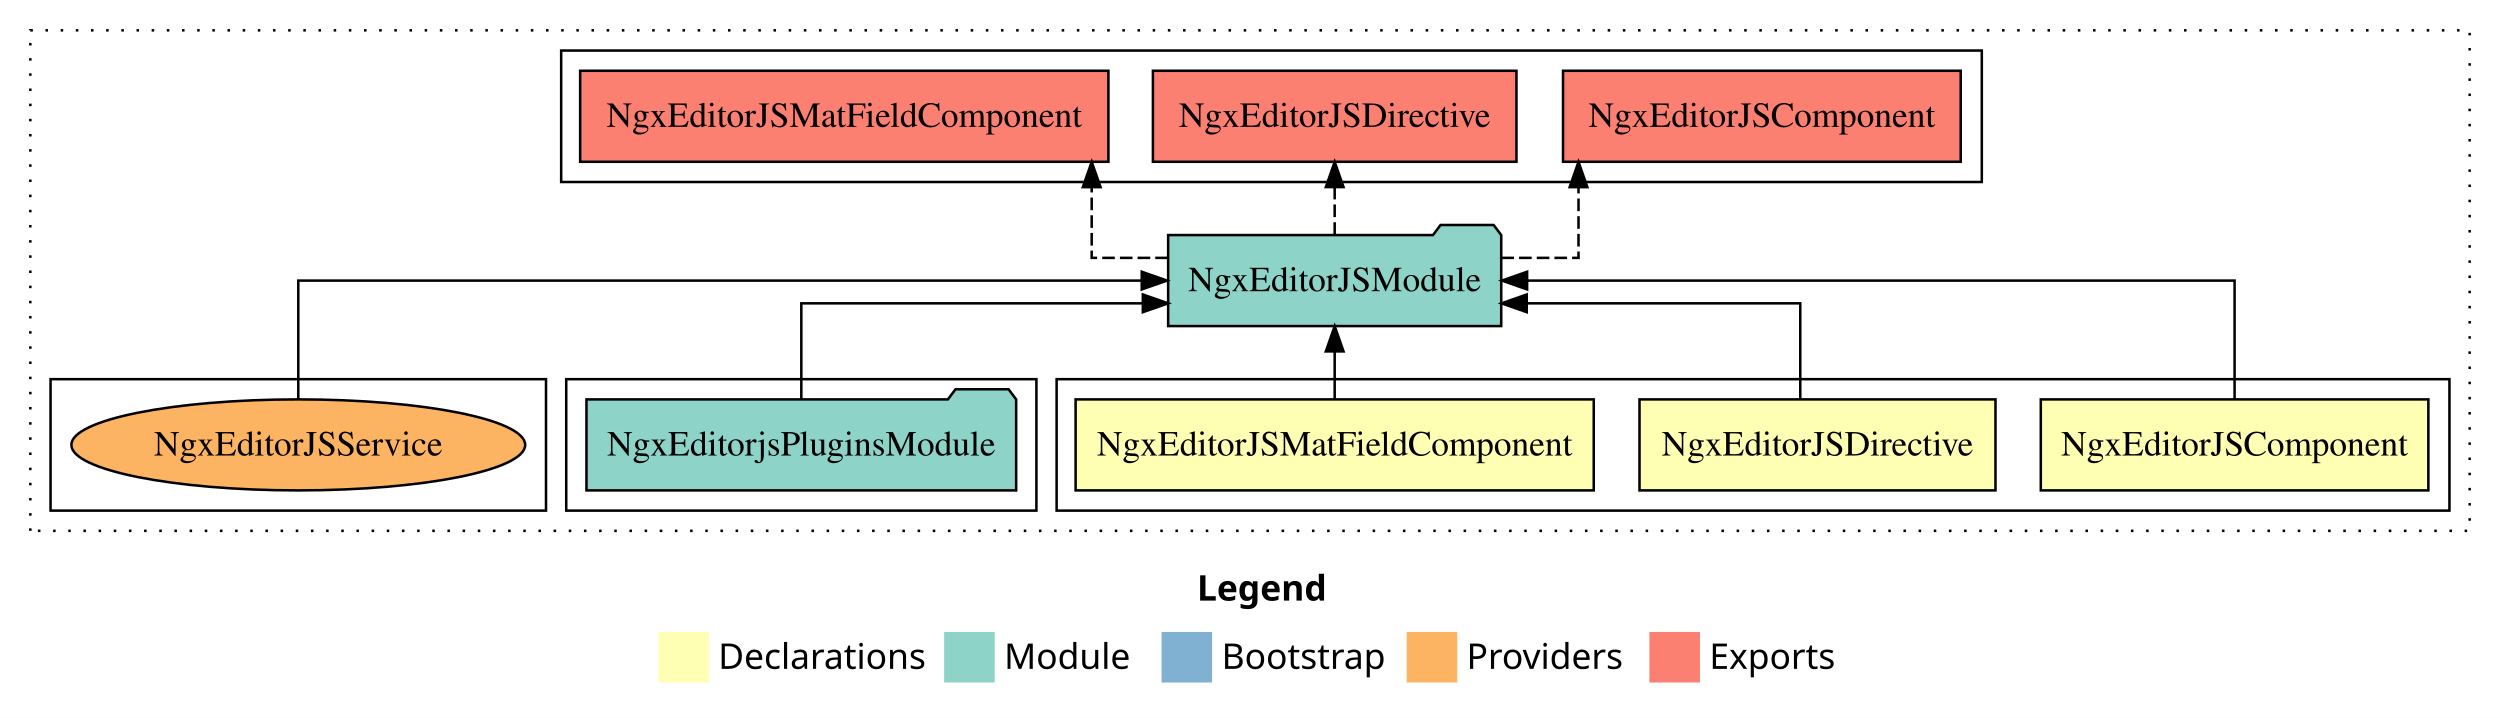
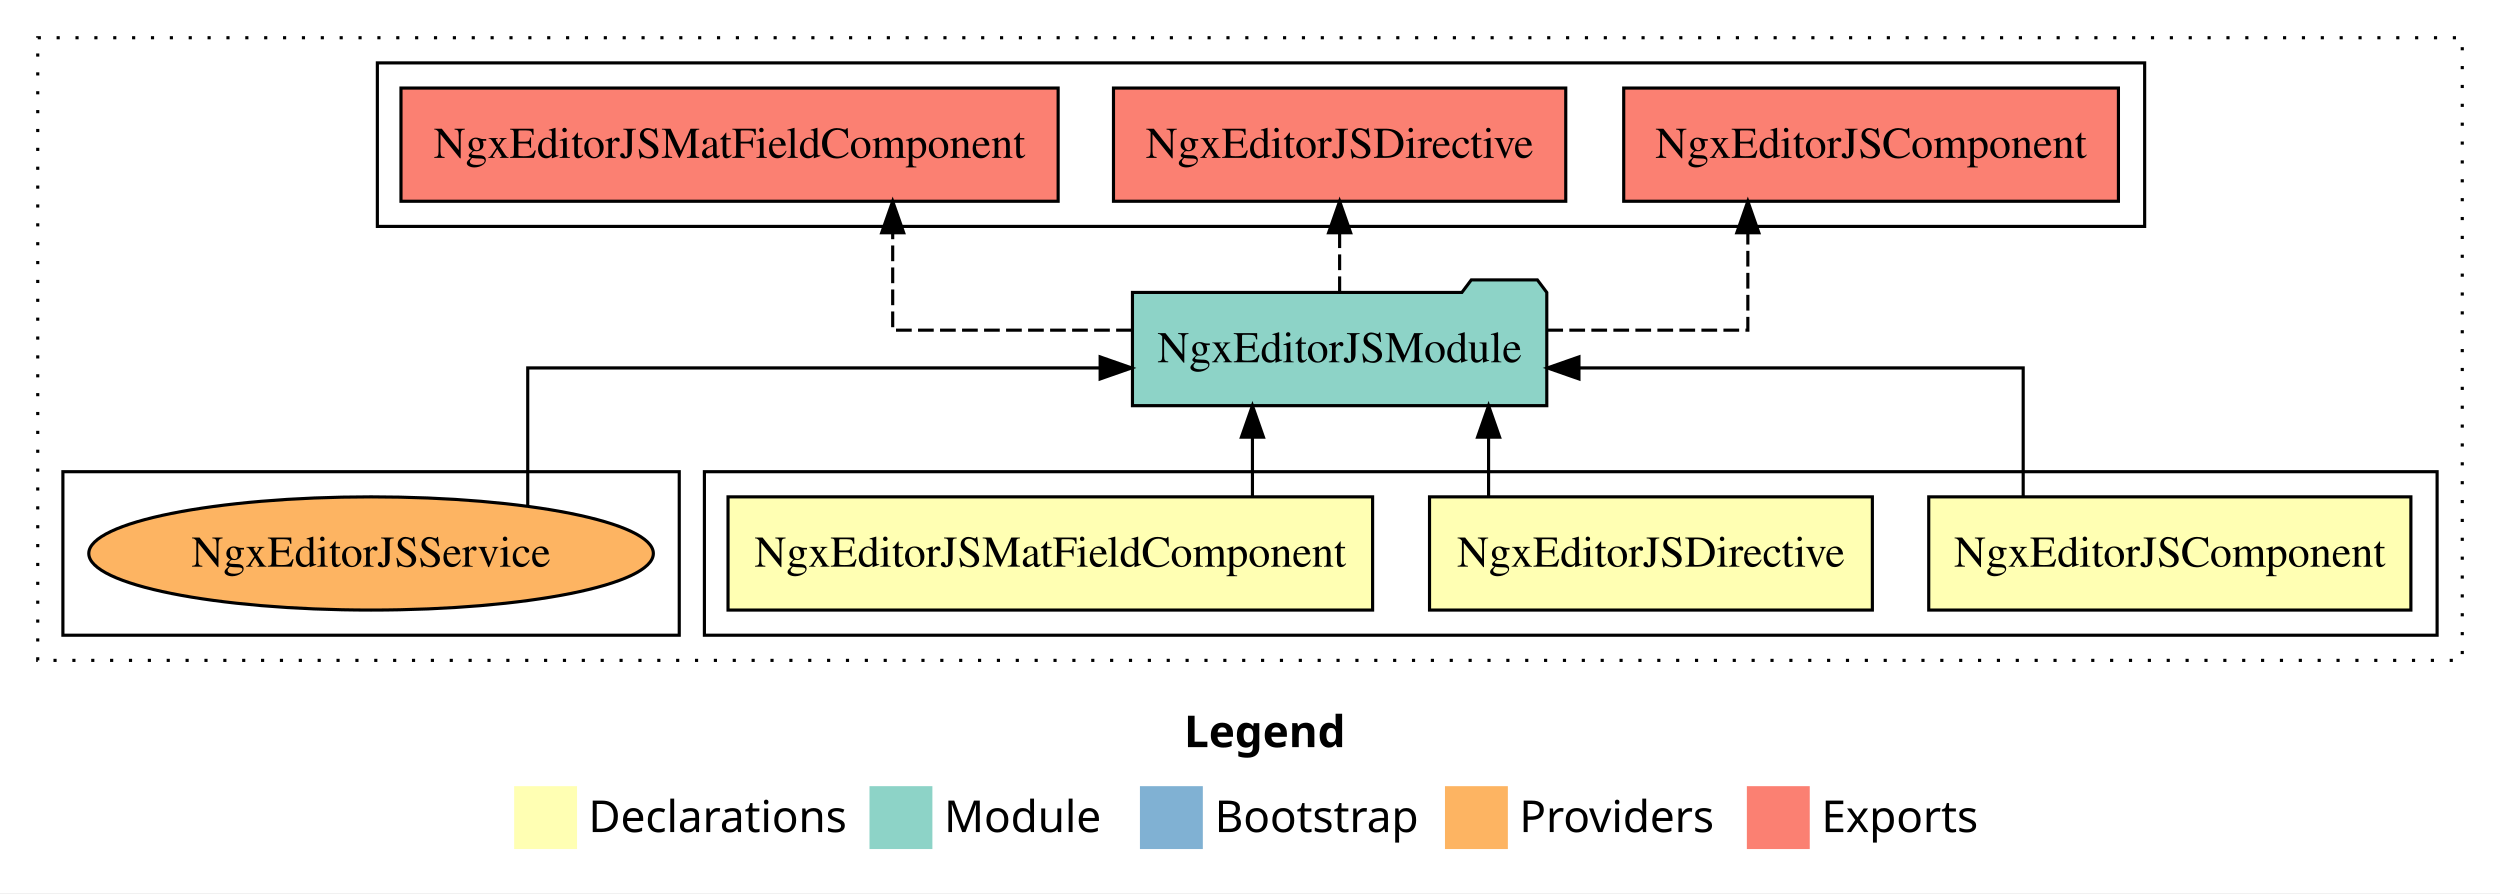
- <svg xmlns="http://www.w3.org/2000/svg" width="989pt" height="284pt" viewBox="0.00 0.00 989.00 284.00">
+ <svg xmlns="http://www.w3.org/2000/svg" width="795pt" height="284pt" viewBox="0.00 0.00 795.00 284.00">
  <g id="graph0" class="graph" transform="scale(1 1) rotate(0) translate(4 280)">
-     <polygon fill="#ffffff" stroke="transparent" points="-4,4 -4,-280 985,-280 985,4 -4,4" />
-     <text text-anchor="start" x="469.509" y="-42.4" font-family="sans-serif" font-weight="bold" font-size="14.00" fill="#000000">Legend</text>
-     <polygon fill="#ffffb3" stroke="transparent" points="256.5,-10 256.5,-30 276.5,-30 276.5,-10 256.5,-10" />
-     <text text-anchor="start" x="280.129" y="-15.4" font-family="sans-serif" font-size="14.00" fill="#000000">  Declarations</text>
-     <polygon fill="#8dd3c7" stroke="transparent" points="369.5,-10 369.5,-30 389.5,-30 389.5,-10 369.5,-10" />
-     <text text-anchor="start" x="393.225" y="-15.4" font-family="sans-serif" font-size="14.00" fill="#000000">  Module</text>
-     <polygon fill="#80b1d3" stroke="transparent" points="455.5,-10 455.5,-30 475.5,-30 475.5,-10 455.5,-10" />
-     <text text-anchor="start" x="479.281" y="-15.4" font-family="sans-serif" font-size="14.00" fill="#000000">  Bootstrap</text>
-     <polygon fill="#fdb462" stroke="transparent" points="552.5,-10 552.5,-30 572.5,-30 572.5,-10 552.5,-10" />
-     <text text-anchor="start" x="576.173" y="-15.4" font-family="sans-serif" font-size="14.00" fill="#000000">  Providers</text>
-     <polygon fill="#fb8072" stroke="transparent" points="648.5,-10 648.5,-30 668.5,-30 668.5,-10 648.5,-10" />
-     <text text-anchor="start" x="672.226" y="-15.4" font-family="sans-serif" font-size="14.00" fill="#000000">  Exports</text>
+     <polygon fill="#ffffff" stroke="transparent" points="-4,4 -4,-280 791,-280 791,4 -4,4" />
+     <text text-anchor="start" x="372.509" y="-42.4" font-family="sans-serif" font-weight="bold" font-size="14.00" fill="#000000">Legend</text>
+     <polygon fill="#ffffb3" stroke="transparent" points="159.5,-10 159.5,-30 179.5,-30 179.5,-10 159.5,-10" />
+     <text text-anchor="start" x="183.129" y="-15.4" font-family="sans-serif" font-size="14.00" fill="#000000">  Declarations</text>
+     <polygon fill="#8dd3c7" stroke="transparent" points="272.5,-10 272.5,-30 292.5,-30 292.5,-10 272.5,-10" />
+     <text text-anchor="start" x="296.225" y="-15.4" font-family="sans-serif" font-size="14.00" fill="#000000">  Module</text>
+     <polygon fill="#80b1d3" stroke="transparent" points="358.5,-10 358.5,-30 378.5,-30 378.5,-10 358.5,-10" />
+     <text text-anchor="start" x="382.281" y="-15.4" font-family="sans-serif" font-size="14.00" fill="#000000">  Bootstrap</text>
+     <polygon fill="#fdb462" stroke="transparent" points="455.5,-10 455.5,-30 475.5,-30 475.5,-10 455.5,-10" />
+     <text text-anchor="start" x="479.173" y="-15.4" font-family="sans-serif" font-size="14.00" fill="#000000">  Providers</text>
+     <polygon fill="#fb8072" stroke="transparent" points="551.5,-10 551.5,-30 571.5,-30 571.5,-10 551.5,-10" />
+     <text text-anchor="start" x="575.226" y="-15.4" font-family="sans-serif" font-size="14.00" fill="#000000">  Exports</text>
    <g id="clust1" class="cluster">
-       <polygon fill="none" stroke="#000000" stroke-dasharray="1,5" points="8,-70 8,-268 973,-268 973,-70 8,-70" />
+       <polygon fill="none" stroke="#000000" stroke-dasharray="1,5" points="8,-70 8,-268 779,-268 779,-70 8,-70" />
    </g>
    <g id="clust2" class="cluster">
-       <polygon fill="none" stroke="#000000" points="414,-78 414,-130 965,-130 965,-78 414,-78" />
-     </g>
-     <g id="clust6" class="cluster">
-       <polygon fill="none" stroke="#000000" points="220,-78 220,-130 406,-130 406,-78 220,-78" />
+       <polygon fill="none" stroke="#000000" points="220,-78 220,-130 771,-130 771,-78 220,-78" />
    </g>
    <g id="clust7" class="cluster">
-       <polygon fill="none" stroke="#000000" points="218,-208 218,-260 780,-260 780,-208 218,-208" />
+       <polygon fill="none" stroke="#000000" points="116,-208 116,-260 678,-260 678,-208 116,-208" />
    </g>
    <g id="clust9" class="cluster">
      <polygon fill="none" stroke="#000000" points="16,-78 16,-130 212,-130 212,-78 16,-78" />
    </g>
    <g id="node1" class="node">
-       <polygon fill="#ffffb3" stroke="#000000" points="956.661,-122 803.339,-122 803.339,-86 956.661,-86 956.661,-122" />
-       <text text-anchor="middle" x="880" y="-99.8" font-family="Times,serif" font-size="14.00" fill="#000000">NgxEditorJSComponent</text>
+       <polygon fill="#ffffb3" stroke="#000000" points="762.661,-122 609.339,-122 609.339,-86 762.661,-86 762.661,-122" />
+       <text text-anchor="middle" x="686" y="-99.8" font-family="Times,serif" font-size="14.00" fill="#000000">NgxEditorJSComponent</text>
    </g>
    <g id="node4" class="node">
-       <polygon fill="#8dd3c7" stroke="#000000" points="589.878,-187 586.878,-191 565.878,-191 562.878,-187 458.122,-187 458.122,-151 589.878,-151 589.878,-187" />
-       <text text-anchor="middle" x="524" y="-164.8" font-family="Times,serif" font-size="14.00" fill="#000000">NgxEditorJSModule</text>
+       <polygon fill="#8dd3c7" stroke="#000000" points="487.878,-187 484.878,-191 463.878,-191 460.878,-187 356.122,-187 356.122,-151 487.878,-151 487.878,-187" />
+       <text text-anchor="middle" x="422" y="-164.8" font-family="Times,serif" font-size="14.00" fill="#000000">NgxEditorJSModule</text>
    </g>
    <g id="edge1" class="edge">
-       <path fill="none" stroke="#000000" d="M880,-122.106C880,-141.339 880,-169 880,-169 880,-169 600.127,-169 600.127,-169" />
-       <polygon fill="#000000" stroke="#000000" points="600.127,-165.5 590.127,-169 600.126,-172.5 600.127,-165.5" />
+       <path fill="none" stroke="#000000" d="M639.375,-122.022C639.375,-139.373 639.375,-163 639.375,-163 639.375,-163 498.105,-163 498.105,-163" />
+       <polygon fill="#000000" stroke="#000000" points="498.105,-159.5 488.105,-163 498.105,-166.5 498.105,-159.5" />
    </g>
    <g id="node2" class="node">
-       <polygon fill="#ffffb3" stroke="#000000" points="785.412,-122 644.588,-122 644.588,-86 785.412,-86 785.412,-122" />
-       <text text-anchor="middle" x="715" y="-99.8" font-family="Times,serif" font-size="14.00" fill="#000000">NgxEditorJSDirective</text>
+       <polygon fill="#ffffb3" stroke="#000000" points="591.412,-122 450.588,-122 450.588,-86 591.412,-86 591.412,-122" />
+       <text text-anchor="middle" x="521" y="-99.8" font-family="Times,serif" font-size="14.00" fill="#000000">NgxEditorJSDirective</text>
    </g>
    <g id="edge2" class="edge">
-       <path fill="none" stroke="#000000" d="M708.187,-122.027C708.187,-138.398 708.187,-160 708.187,-160 708.187,-160 599.976,-160 599.976,-160" />
-       <polygon fill="#000000" stroke="#000000" points="599.976,-156.5 589.976,-160 599.976,-163.5 599.976,-156.5" />
+       <path fill="none" stroke="#000000" d="M469.367,-122.106C469.367,-122.106 469.367,-140.991 469.367,-140.991" />
+       <polygon fill="#000000" stroke="#000000" points="465.867,-140.991 469.367,-150.991 472.867,-140.991 465.867,-140.991" />
    </g>
    <g id="node3" class="node">
-       <polygon fill="#ffffb3" stroke="#000000" points="626.489,-122 421.511,-122 421.511,-86 626.489,-86 626.489,-122" />
-       <text text-anchor="middle" x="524" y="-99.8" font-family="Times,serif" font-size="14.00" fill="#000000">NgxEditorJSMatFieldComponent</text>
+       <polygon fill="#ffffb3" stroke="#000000" points="432.489,-122 227.511,-122 227.511,-86 432.489,-86 432.489,-122" />
+       <text text-anchor="middle" x="330" y="-99.8" font-family="Times,serif" font-size="14.00" fill="#000000">NgxEditorJSMatFieldComponent</text>
    </g>
    <g id="edge3" class="edge">
-       <path fill="none" stroke="#000000" d="M524,-122.106C524,-122.106 524,-140.991 524,-140.991" />
-       <polygon fill="#000000" stroke="#000000" points="520.5,-140.991 524,-150.991 527.5,-140.991 520.5,-140.991" />
+       <path fill="none" stroke="#000000" d="M394.278,-122.106C394.278,-122.106 394.278,-140.991 394.278,-140.991" />
+       <polygon fill="#000000" stroke="#000000" points="390.778,-140.991 394.278,-150.991 397.778,-140.991 390.778,-140.991" />
+     </g>
+     <g id="node5" class="node">
+       <polygon fill="#fb8072" stroke="#000000" points="669.661,-252 512.339,-252 512.339,-216 669.661,-216 669.661,-252" />
+       <text text-anchor="middle" x="591" y="-229.8" font-family="Times,serif" font-size="14.00" fill="#000000">NgxEditorJSComponent </text>
+     </g>
+     <g id="edge4" class="edge">
+       <path fill="none" stroke="#000000" stroke-dasharray="5,2" d="M488.047,-175C520.116,-175 551.813,-175 551.813,-175 551.813,-175 551.813,-205.977 551.813,-205.977" />
+       <polygon fill="#000000" stroke="#000000" points="548.313,-205.977 551.813,-215.977 555.313,-205.977 548.313,-205.977" />
    </g>
    <g id="node6" class="node">
-       <polygon fill="#fb8072" stroke="#000000" points="771.661,-252 614.339,-252 614.339,-216 771.661,-216 771.661,-252" />
-       <text text-anchor="middle" x="693" y="-229.8" font-family="Times,serif" font-size="14.00" fill="#000000">NgxEditorJSComponent </text>
+       <polygon fill="#fb8072" stroke="#000000" points="493.911,-252 350.089,-252 350.089,-216 493.911,-216 493.911,-252" />
+       <text text-anchor="middle" x="422" y="-229.8" font-family="Times,serif" font-size="14.00" fill="#000000">NgxEditorJSDirective </text>
    </g>
    <g id="edge5" class="edge">
-       <path fill="none" stroke="#000000" stroke-dasharray="5,2" d="M589.937,-178C606.893,-178 620.457,-178 620.457,-178 620.457,-178 620.457,-205.973 620.457,-205.973" />
-       <polygon fill="#000000" stroke="#000000" points="616.957,-205.973 620.457,-215.973 623.957,-205.973 616.957,-205.973" />
+       <path fill="none" stroke="#000000" stroke-dasharray="5,2" d="M422,-187.106C422,-187.106 422,-205.991 422,-205.991" />
+       <polygon fill="#000000" stroke="#000000" points="418.5,-205.991 422,-215.991 425.5,-205.991 418.5,-205.991" />
    </g>
    <g id="node7" class="node">
-       <polygon fill="#fb8072" stroke="#000000" points="595.911,-252 452.089,-252 452.089,-216 595.911,-216 595.911,-252" />
-       <text text-anchor="middle" x="524" y="-229.8" font-family="Times,serif" font-size="14.00" fill="#000000">NgxEditorJSDirective </text>
+       <polygon fill="#fb8072" stroke="#000000" points="332.489,-252 123.511,-252 123.511,-216 332.489,-216 332.489,-252" />
+       <text text-anchor="middle" x="228" y="-229.8" font-family="Times,serif" font-size="14.00" fill="#000000">NgxEditorJSMatFieldComponent </text>
    </g>
    <g id="edge6" class="edge">
-       <path fill="none" stroke="#000000" stroke-dasharray="5,2" d="M524,-187.106C524,-187.106 524,-205.991 524,-205.991" />
-       <polygon fill="#000000" stroke="#000000" points="520.5,-205.991 524,-215.991 527.5,-205.991 520.5,-205.991" />
+       <path fill="none" stroke="#000000" stroke-dasharray="5,2" d="M355.93,-175C318.815,-175 279.875,-175 279.875,-175 279.875,-175 279.875,-205.977 279.875,-205.977" />
+       <polygon fill="#000000" stroke="#000000" points="276.375,-205.977 279.875,-215.977 283.375,-205.977 276.375,-205.977" />
    </g>
    <g id="node8" class="node">
-       <polygon fill="#fb8072" stroke="#000000" points="434.489,-252 225.511,-252 225.511,-216 434.489,-216 434.489,-252" />
-       <text text-anchor="middle" x="330" y="-229.8" font-family="Times,serif" font-size="14.00" fill="#000000">NgxEditorJSMatFieldComponent </text>
-     </g>
-     <g id="edge7" class="edge">
-       <path fill="none" stroke="#000000" stroke-dasharray="5,2" d="M458.026,-178C441.252,-178 427.875,-178 427.875,-178 427.875,-178 427.875,-205.973 427.875,-205.973" />
-       <polygon fill="#000000" stroke="#000000" points="424.375,-205.973 427.875,-215.973 431.375,-205.973 424.375,-205.973" />
-     </g>
-     <g id="node5" class="node">
-       <polygon fill="#8dd3c7" stroke="#000000" points="397.994,-122 394.994,-126 373.994,-126 370.994,-122 228.006,-122 228.006,-86 397.994,-86 397.994,-122" />
-       <text text-anchor="middle" x="313" y="-99.8" font-family="Times,serif" font-size="14.00" fill="#000000">NgxEditorjsPluginsModule</text>
-     </g>
-     <g id="edge4" class="edge">
-       <path fill="none" stroke="#000000" d="M313,-122.027C313,-138.398 313,-160 313,-160 313,-160 448.106,-160 448.106,-160" />
-       <polygon fill="#000000" stroke="#000000" points="448.106,-163.5 458.106,-160 448.106,-156.5 448.106,-163.5" />
-     </g>
-     <g id="node9" class="node">
      <ellipse fill="#fdb462" stroke="#000000" cx="114" cy="-104" rx="89.765" ry="18" />
      <text text-anchor="middle" x="114" y="-99.8" font-family="Times,serif" font-size="14.00" fill="#000000">NgxEditorJSService</text>
    </g>
-     <g id="edge8" class="edge">
-       <path fill="none" stroke="#000000" d="M114,-122.106C114,-141.339 114,-169 114,-169 114,-169 447.671,-169 447.671,-169" />
-       <polygon fill="#000000" stroke="#000000" points="447.671,-172.5 457.671,-169 447.671,-165.5 447.671,-172.5" />
+     <g id="edge7" class="edge">
+       <path fill="none" stroke="#000000" d="M163.819,-119.194C163.819,-136.675 163.819,-163 163.819,-163 163.819,-163 345.847,-163 345.847,-163" />
+       <polygon fill="#000000" stroke="#000000" points="345.847,-166.5 355.847,-163 345.847,-159.5 345.847,-166.5" />
    </g>
  </g>
</svg>
